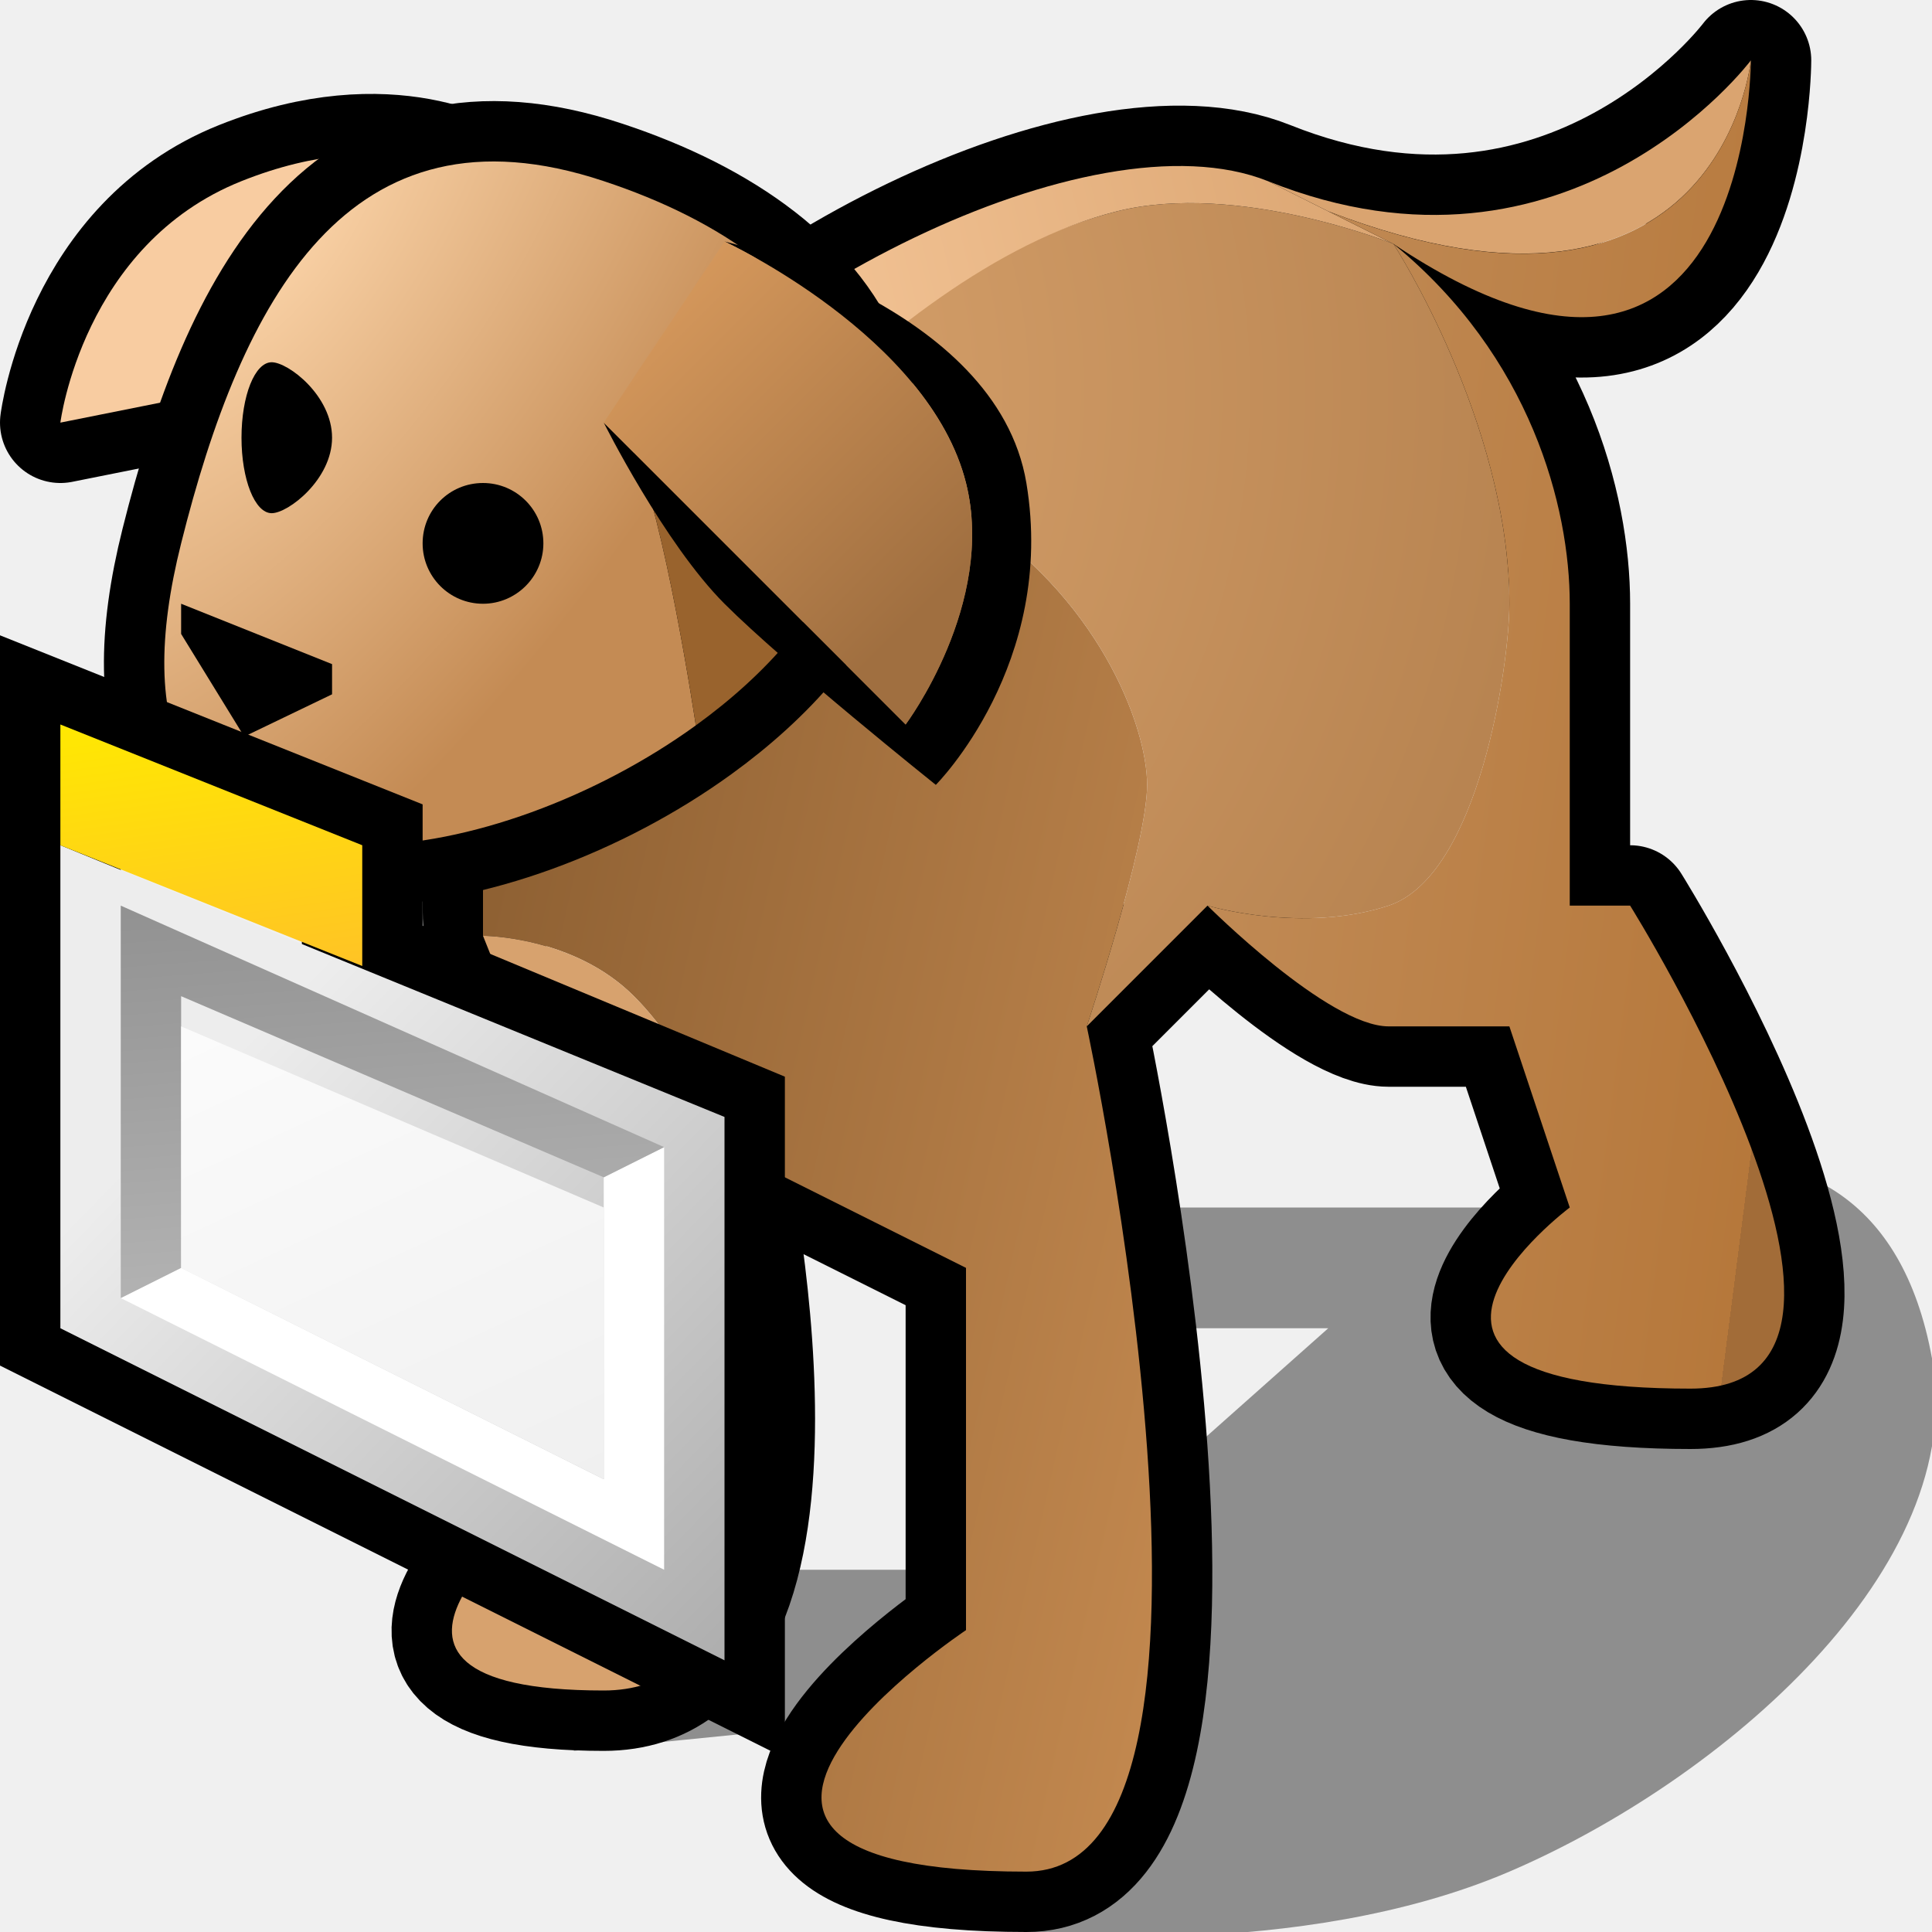
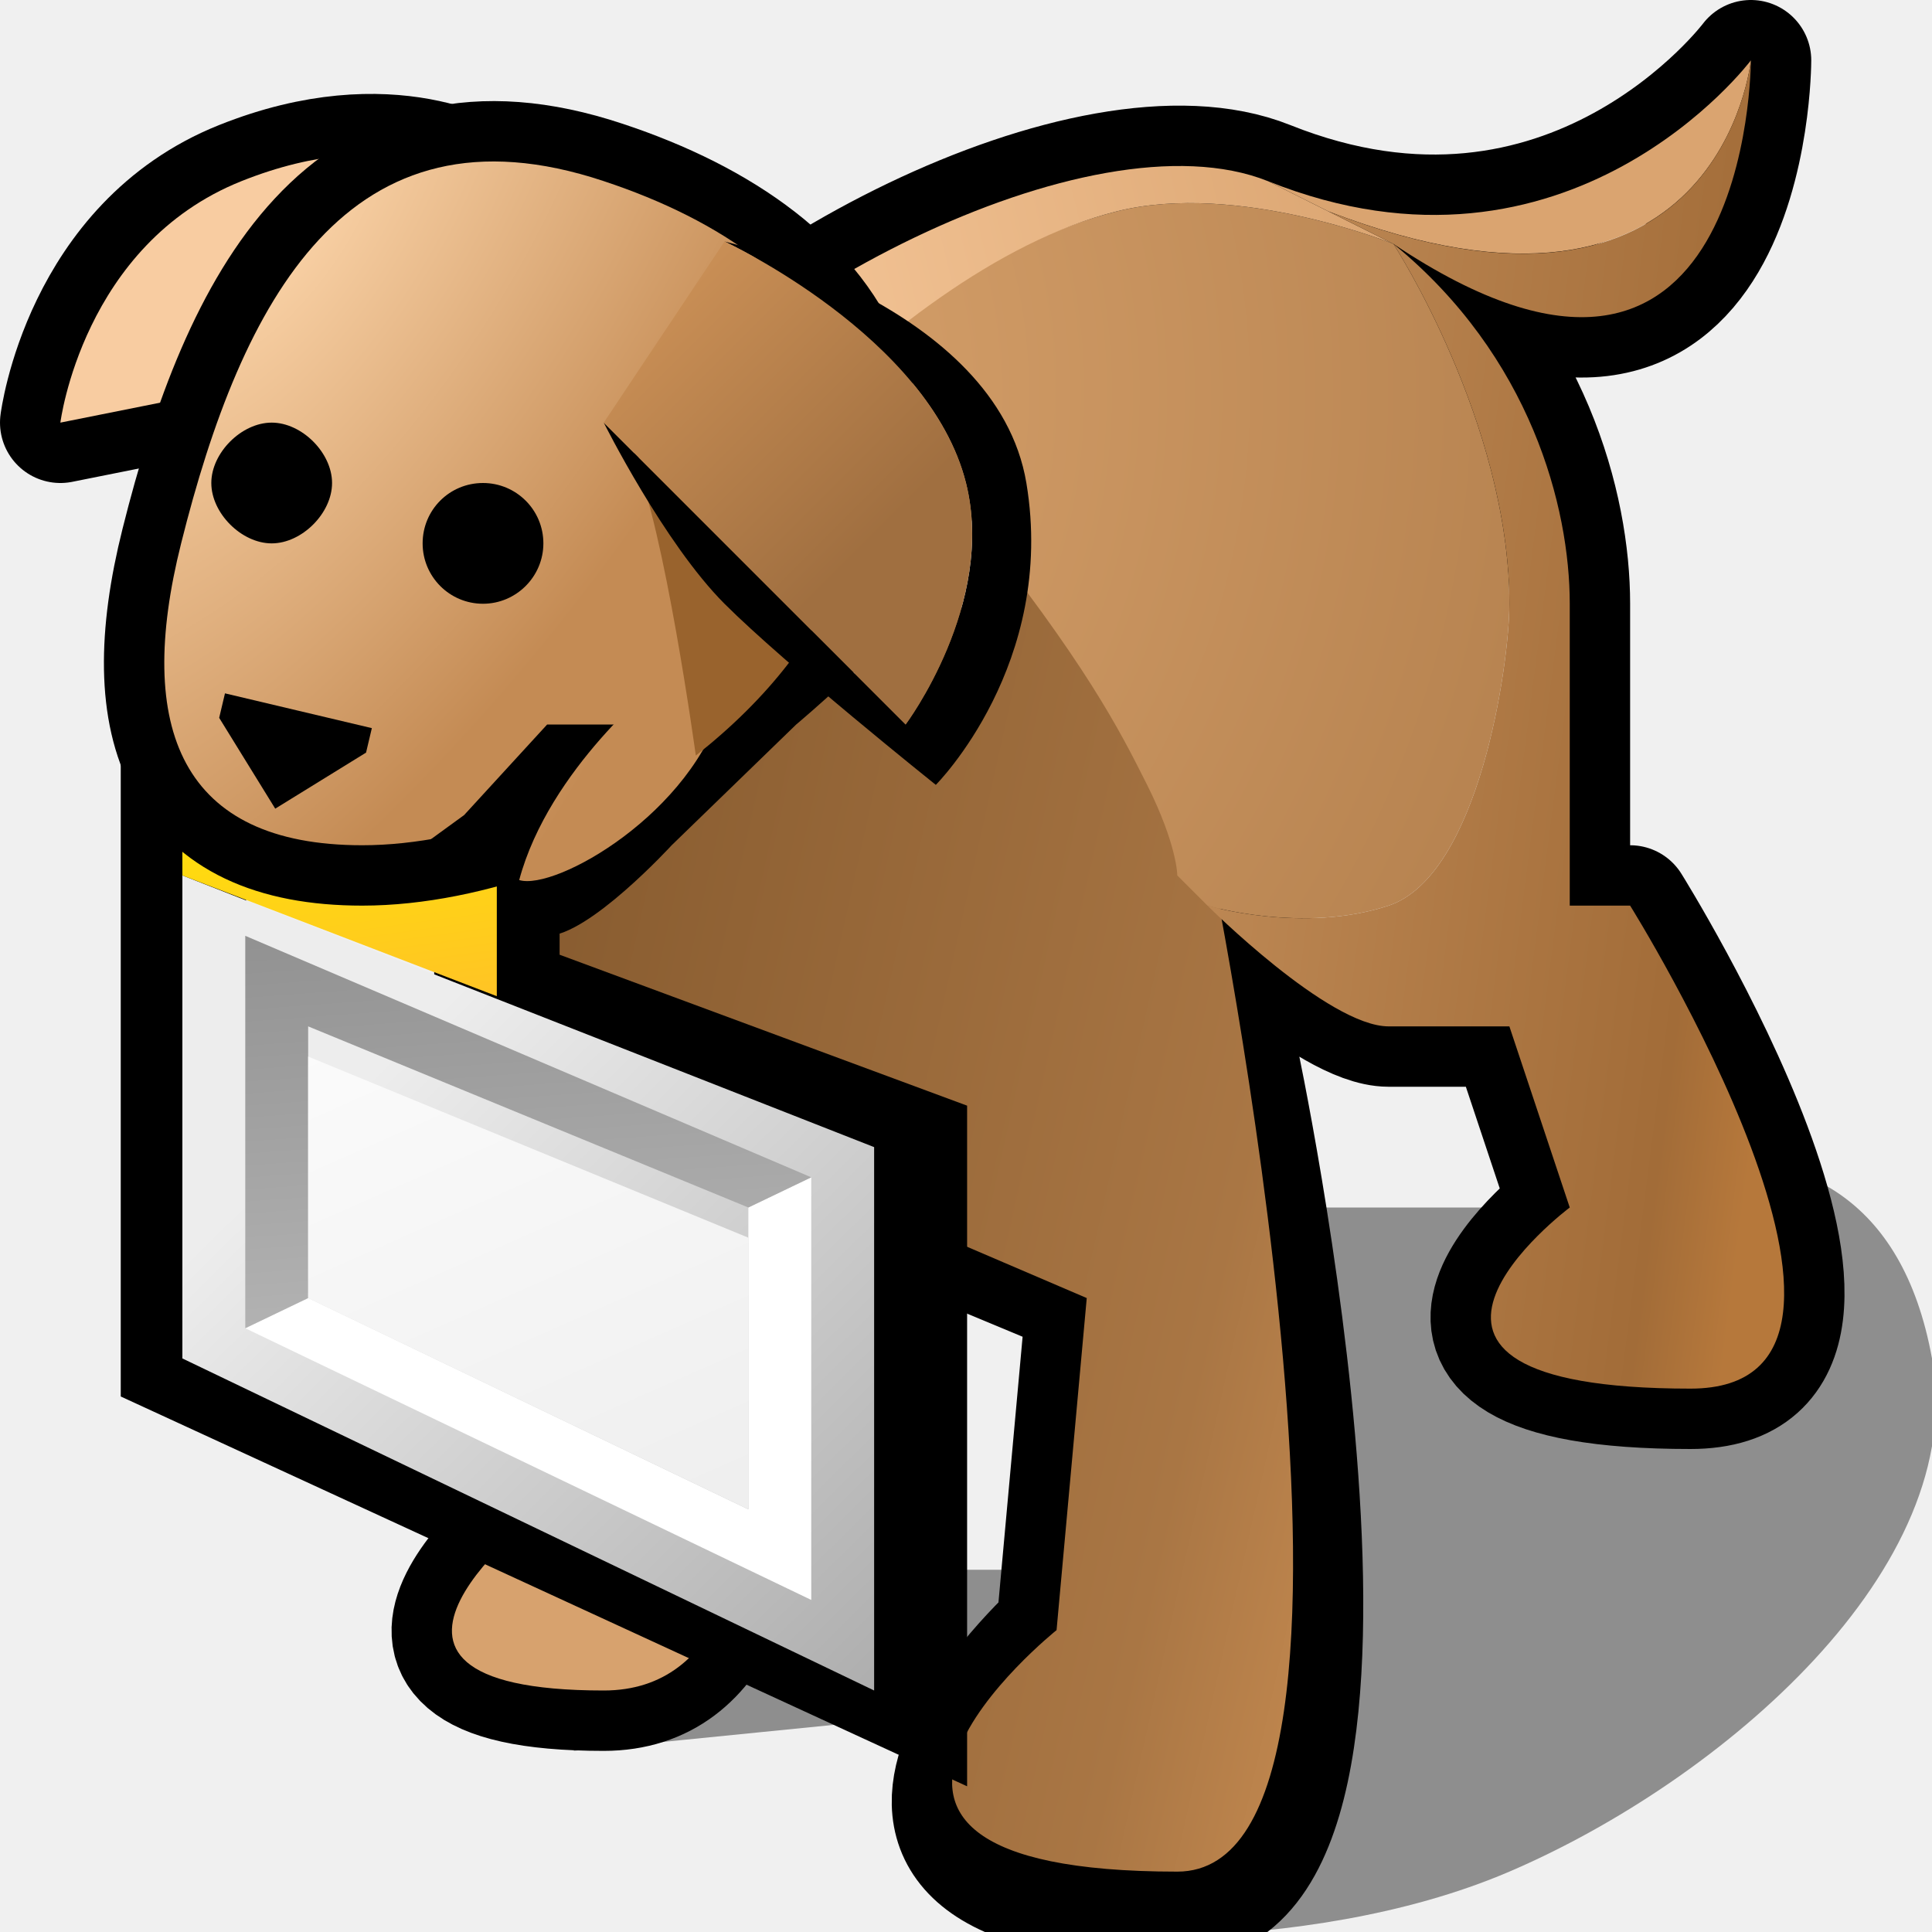
<svg xmlns="http://www.w3.org/2000/svg" version="1.1" width="64" height="64" color-interpolation="linearRGB">
  <g>
    <path style="fill:#000000; fill-opacity:0.408" d="M19 58L29 57L34 64C34 64 43 65 50 62C57 59 65.26 51.95 64 45C62 34 50 40 50 40H38V44H44L35 52H24L19 58z" />
-     <path style="fill:none; stroke:#000000; stroke-width:4; stroke-linejoin:round" d="M20 16C16 22 16 26 16 30C16 34 18 36 18 36V50C18 50 10 56 20 56C28 56 24 38 24 38L32 42V54C32 54 20 62 34 62C42 62 36 34 36 34L40 30C40 30 44 34 46 34C48 34 50 34 50 34L52 40C52 40 44 46 56 46C64 46 54 30 54 30H52C52 30 52 24 52 20C52 16.81 50.72 11.81 46.16 8.08C58 16 58 2 58 2C58 2 52 10 42 6C36.12 3.65 24 10 20 16z" />
+     <path style="fill:none; stroke:#000000; stroke-width:4; stroke-linejoin:round" d="M20 16C16 22 17 27 17 31C17 35 18 36 18 36V50C18 50 10 56 20 56C28 56 24 38 24 38L36 43L35 54C35 54 25 63 39 63C47 63 41 35 41 35L40 30C40 30 44 34 46 34C48 34 50 34 50 34L52 40C52 40 44 46 56 46C64 46 54 30 54 30H52C52 30 52 24 52 20C52 16.81 50.72 11.81 46.16 8.08C58 16 58 2 58 2C58 2 52 10 42 6C36.12 3.65 24 10 20 16z" />
    <radialGradient id="gradient0" gradientUnits="userSpaceOnUse" cx="0" cy="0" r="64" gradientTransform="matrix(0.7031,0,0,0.7499,19,13)">
      <stop offset="0" stop-color="#dda771" />
      <stop offset="0.996" stop-color="#a97644" />
    </radialGradient>
    <path style="fill:url(#gradient0)" d="" />
    <linearGradient id="gradient1" gradientUnits="userSpaceOnUse" x1="21.52" y1="-12.88" x2="53.86" y2="-5.66">
      <stop offset="0" stop-color="#875b2f" />
+       <stop offset="0.771" stop-color="#a97644" />
      <stop offset="1" stop-color="#c58a50" />
-       <stop offset="0.771" stop-color="#a97644" />
    </linearGradient>
-     <path style="fill:url(#gradient1)" d="M32 17L16 29V31C16 31 19 31 21 33C23 35 24 38 24 38L32 42V54C32 54 20 62 34 62C42 62 36 34 36 34C36 34 38 28 38 26C38 24 36.33 19.7 32 17z" />
+     <path style="fill:url(#gradient1)" d="M32 17L14 28L13 33C13 33 15 37 18 38C20.68 38.89 24 40 24 40L31 43L30 54C30 54 20 62 34 62C42 62 35 28 35 28C35 28 38 28 38 26C38 24 36.33 19.7 32 17z" transform="matrix(1,0,0,1,5,0)" />
    <radialGradient id="gradient2" gradientUnits="userSpaceOnUse" cx="0" cy="0" r="64" gradientTransform="matrix(0.7031,0,0,0.7499,19,13)">
      <stop offset="0" stop-color="#dda771" />
      <stop offset="0.996" stop-color="#a97644" />
    </radialGradient>
-     <path style="fill:url(#gradient2)" d="M40 30C40 30 43.15 30.94 46 30C49 29 50 22 50 20C50 14 46.16 8.08 46.16 8.08C46.16 8.08 41 6 37 7C29 9 21 19 21 19L32 17C36.33 19.7 38 24 38 26C38 28 36 34 36 34L40 30z" />
-     <path style="fill:#d7a26e" d="M18 36V50C18 50 10 56 20 56C28 56 24 38 24 38C24 38 23 35 21 33C19 31 16 31 16 31L18 36z" />
+     <path style="fill:url(#gradient2)" d="M40 30C40 30 43.15 30.94 46 30C49 29 50 22 50 20C50 14 46.16 8.08 46.16 8.08C46.16 8.08 41 6 37 7C29 9 21 19 21 19L32 17C36 22 37.1 24.21 38 26C39 28 39 29 39 29L40 30z" />
+     <path style="fill:#d7a26e" d="M18 36V50C18 50 10 56 20 56C28 56 24 38 24 38C24 38 23 36 21 34C19 32 16 31 16 31L18 36z" />
    <linearGradient id="gradient3" gradientUnits="userSpaceOnUse" x1="42.37" y1="-14.97" x2="64.49" y2="-12.12">
      <stop offset="0" stop-color="#c28d59" />
+       <stop offset="0.865" stop-color="#a26c38" />
      <stop offset="1" stop-color="#b6783b" />
-       <stop offset="0.865" stop-color="#a26c38" />
    </linearGradient>
    <path style="fill:url(#gradient3)" d="M50 20C50 22 49 29 46 30C43.15 30.94 40 30 40 30C40 30 44 34 46 34C48 34 50 34 50 34L52 40C52 40 44 46 56 46C64 46 54 30 54 30H52C52 30 52 24 52 20C52 16.81 50.72 11.81 46.16 8.08C46.16 8.08 50 14 50 20z" />
    <linearGradient id="gradient4" gradientUnits="userSpaceOnUse" x1="19.03" y1="-15.59" x2="40.05" y2="-20.72">
      <stop offset="0" stop-color="#f4c597" />
      <stop offset="1" stop-color="#daa470" />
    </linearGradient>
    <path style="fill:url(#gradient4)" d="M20 16L21 20C21 20 29 8.99 37 7C41 6 46.16 8.08 46.16 8.08L42 6C36.12 3.65 24 10 20 16z" />
    <path style="fill:#daa470" d="M58 2C58 2 52 10 42 6L44 7C57 12 58 2 58 2z" />
    <linearGradient id="gradient5" gradientUnits="userSpaceOnUse" x1="42.37" y1="-14.97" x2="64.49" y2="-12.12">
      <stop offset="0" stop-color="#c28d59" />
+       <stop offset="0.865" stop-color="#a26c38" />
      <stop offset="1" stop-color="#b6783b" />
-       <stop offset="0.865" stop-color="#a26c38" />
    </linearGradient>
    <path style="fill:url(#gradient5)" d="M46.16 8.08C58 16 58 2 58 2C58 2 57 12 44.02 7.01L46.16 8.08z" />
    <path style="fill:none; stroke:#000000; stroke-width:4; stroke-linejoin:round" d="M16 6C16 6 13 4 8 6C2.74 8.1 2 14 2 14L12 12L16 6z" />
    <path style="fill:#f8cca1" d="M16 6C16 6 13 4 8 6C2.74 8.1 2 14 2 14L12 12L16 6z" />
+     <path style="fill:none; stroke:#000000; stroke-width:4" d="M2 44L25 55V37L12 32V28L2 24V44z" transform="matrix(1.0384,0,0,1,4,1)" />
+     <linearGradient id="gradient6" gradientUnits="userSpaceOnUse" x1="26.04" y1="16.06" x2="47.09" y2="36.56">
+       <stop offset="0" stop-color="#ededed" />
+       <stop offset="1" stop-color="#a5a5a5" />
+     </linearGradient>
+     <path style="fill:url(#gradient6)" d="M2 28V44L24 55V37L2 28z" transform="matrix(1.0416,0,0,1,3.9583,1)" />
+     <path style="fill:#ffffff" d="M20 49L6 42L4 43L22 52V38L20 39V49z" transform="matrix(1.0416,0,0,1,3.9583,1)" />
+     <linearGradient id="gradient7" gradientUnits="userSpaceOnUse" x1="49.12" y1="26.44" x2="50.2" y2="40.66">
+       <stop offset="0" stop-color="#919191" />
+       <stop offset="1" stop-color="#b5b5b5" />
+     </linearGradient>
+     <path style="fill:url(#gradient7)" d="M4 30V43L6 42V33L20 39L22 38L4 30z" transform="matrix(1.0416,0,0,1,3.9583,1)" />
+     <linearGradient id="gradient8" gradientUnits="userSpaceOnUse" x1="22.89" y1="20.74" x2="24.62" y2="33.09">
+       <stop offset="0" stop-color="#ffea00" />
+       <stop offset="1" stop-color="#ffb830" />
+     </linearGradient>
+     <path style="fill:url(#gradient8)" d="M2 24V28L12 32V28L2 24z" transform="matrix(1.0416,0,0,1,3.9583,1)" />
+     <linearGradient id="gradient9" gradientUnits="userSpaceOnUse" x1="71.62" y1="-3.78" x2="86.27" y2="27.99">
+       <stop offset="0" stop-color="#ffffff" />
+       <stop offset="1" stop-color="#e9e9e9" />
+     </linearGradient>
+     <path style="fill:url(#gradient9)" d="M6 34V42L20 49V40L6 34z" transform="matrix(1.0416,0,0,1,3.9583,1)" />
    <path style="fill:none; stroke:#000000; stroke-width:4; stroke-linejoin:round" d="M28.09 12.5C28.66 14.09 28.69 15.93 28 18C27.25 20.23 25.4 22.33 23.05 24.03C23.05 24.03 22 17 21 15L28.09 12.5z            M20 6C23.93 7.3 27 9.47 28.09 12.5L21 15C22 17 23.05 24.03 23.05 24.03C19.76 26.41 15.5 28 12 28C6 28 4.46 24.13 6 18C8 10 11.51 3.17 20 6z" />
-     <radialGradient id="gradient6" gradientUnits="userSpaceOnUse" cx="0" cy="0" r="64" gradientTransform="matrix(0.2047,0.1393,-0.3093,0.4543,8.9428,7.1471)">
+     <radialGradient id="gradient10" gradientUnits="userSpaceOnUse" cx="0" cy="0" r="64" gradientTransform="matrix(0.2047,0.1393,-0.3093,0.4543,8.9428,7.1471)">
      <stop offset="0" stop-color="#fdd6ab" />
      <stop offset="1" stop-color="#c48b54" />
    </radialGradient>
-     <path style="fill:url(#gradient6)" d="M20 6C23.93 7.3 27 9.47 28.09 12.5L21 15C22 17 23.05 24.03 23.05 24.03C19.76 26.41 15.5 28 12 28C6 28 4.46 24.13 6 18C8 10 11.51 3.17 20 6z" />
-     <path style="fill:#99632d" d="M28.09 12.5C28.66 14.09 28.69 15.93 28 18C27.25 20.23 25.4 22.33 23.05 24.03C23.05 24.03 22 17 21 15L28.09 12.5z" />
+     <path style="fill:url(#gradient10)" d="M20 6C23.93 7.3 27 9.47 28.09 12.5L21 15C22 17 23.05 24.03 23.05 24.03C19.76 26.41 15.5 28 12 28C6 28 4.46 24.13 6 18C8 10 11.51 3.17 20 6z" />
+     <path style="fill:#000000" d="M25 25L22 29C22 29 20 32 19 32C18 32 18.55 30.55 18 30C17 29 16 29 16 29L17 28L19 25H23C23 25 26.74 21.87 27 22C27.42 22.21 25 25 25 25z" transform="matrix(1.375,0,0,1,-8,-1)" />
+     <radialGradient id="gradient11" gradientUnits="userSpaceOnUse" cx="0" cy="0" r="64" gradientTransform="matrix(0.2047,0.1393,-0.3093,0.4543,8.9428,7.1471)">
+       <stop offset="0" stop-color="#fdd6ab" />
+       <stop offset="1" stop-color="#c48b54" />
+     </radialGradient>
+     <path style="fill:url(#gradient11)" d="M12 28C12 26 17 24 17 24C17 24 21 21.76 21 24C21 26 14.24 28 12 28" transform="matrix(0.5317,0.1639,-0.4959,1.8494,24.7038,-24.597)" />
+     <path style="fill:#99632d" d="M28.09 12.5C28.66 14.09 28.69 15.93 28 18C27.25 20.23 25.4 22.33 23.05 24.03C23.05 24.03 22 17 21 15L28.09 12.5z" transform="matrix(1,0,0,1.0867,0,-1.0843)" />
    <path style="fill:#000000" d="M20 14C20 14 22 16 24 18C25.05 19.05 30 24 30 24C30 24 33 20 32 16C30.78 11.14 24 8 24 8C24 8 33.01 10.08 34 16C35 22 31 26 31 26C31 26 26 22 24 20C22 18 20 14 20 14z" />
-     <linearGradient id="gradient7" gradientUnits="userSpaceOnUse" x1="32.03" y1="-0.01" x2="41.41" y2="9.37">
+     <linearGradient id="gradient12" gradientUnits="userSpaceOnUse" x1="30.03" y1="-2.01" x2="39.41" y2="7.37">
      <stop offset="0" stop-color="#d4975b" />
      <stop offset="1" stop-color="#a06f40" />
    </linearGradient>
-     <path style="fill:url(#gradient7)" d="M20 14L24 8C24 8 30.78 11.14 32 16C33 20 30 24 30 24C30 24 26 20 24 18C22 16 20 14 20 14z" />
-     <path style="fill:#000000" d="M8.09 24.4L11 23V22L6 20V21L8.09 24.4z" />
-     <path style="fill:#000000" d="M9 12C8.44 12 8 13.11 8 14.5C8 15.88 8.44 17 9 17C9.55 17 11 15.88 11 14.5C11 13.11 9.55 12 9 12z            M16 16C14.89 16 14 16.89 14 18C14 19.1 14.89 20 16 20C17.1 20 18 19.1 18 18C18 16.89 17.1 16 16 16z" />
-     <path style="fill:none; stroke:#000000; stroke-width:4" d="M2 44L24 55V37L12 32V28L2 24V44z" />
-     <linearGradient id="gradient8" gradientUnits="userSpaceOnUse" x1="26.04" y1="16.06" x2="47.09" y2="36.56">
-       <stop offset="0" stop-color="#ededed" />
-       <stop offset="1" stop-color="#a5a5a5" />
-     </linearGradient>
-     <path style="fill:url(#gradient8)" d="M2 28V44L24 55V37L2 28z" />
-     <path style="fill:#ffffff" d="M20 49L6 42L4 43L22 52V38L20 39V49z" />
-     <linearGradient id="gradient9" gradientUnits="userSpaceOnUse" x1="49.12" y1="26.44" x2="50.2" y2="40.66">
-       <stop offset="0" stop-color="#919191" />
-       <stop offset="1" stop-color="#b5b5b5" />
-     </linearGradient>
-     <path style="fill:url(#gradient9)" d="M4 30V43L6 42V33L20 39L22 38L4 30z" />
-     <linearGradient id="gradient10" gradientUnits="userSpaceOnUse" x1="71.62" y1="-3.78" x2="87.81" y2="31.31">
-       <stop offset="0" stop-color="#ffffff" />
-       <stop offset="1" stop-color="#e9e9e9" />
-     </linearGradient>
-     <path style="fill:url(#gradient10)" d="M6 34V42L20 49V40L6 34z" />
-     <linearGradient id="gradient11" gradientUnits="userSpaceOnUse" x1="22.89" y1="20.74" x2="24.62" y2="33.09">
-       <stop offset="0" stop-color="#ffea00" />
-       <stop offset="1" stop-color="#ffb830" />
-     </linearGradient>
-     <path style="fill:url(#gradient11)" d="M2 24V28L12 32V28L2 24z" />
+     <path style="fill:url(#gradient12)" d="M20 14L24 8C24 8 30.78 11.14 32 16C33 20 30 24 30 24C30 24 26 20 24 18C22 16 20 14 20 14z" />
+     <path style="fill:#000000" d="M9 22H12V23L9 26L6 23V22H9z" transform="matrix(0.8109,0.192,-0.192,0.8109,6.8112,3.9765)" />
+     <path style="fill:#000000" d="M9 14C8 14 7 15 7 16C7 17 8 18 9 18C10 18 11 17 11 16C11 15 10 14 9 14z            M16 16C14.89 16 14 16.89 14 18C14 19.1 14.89 20 16 20C17.1 20 18 19.1 18 18C18 16.89 17.1 16 16 16z" />
  </g>
</svg>
